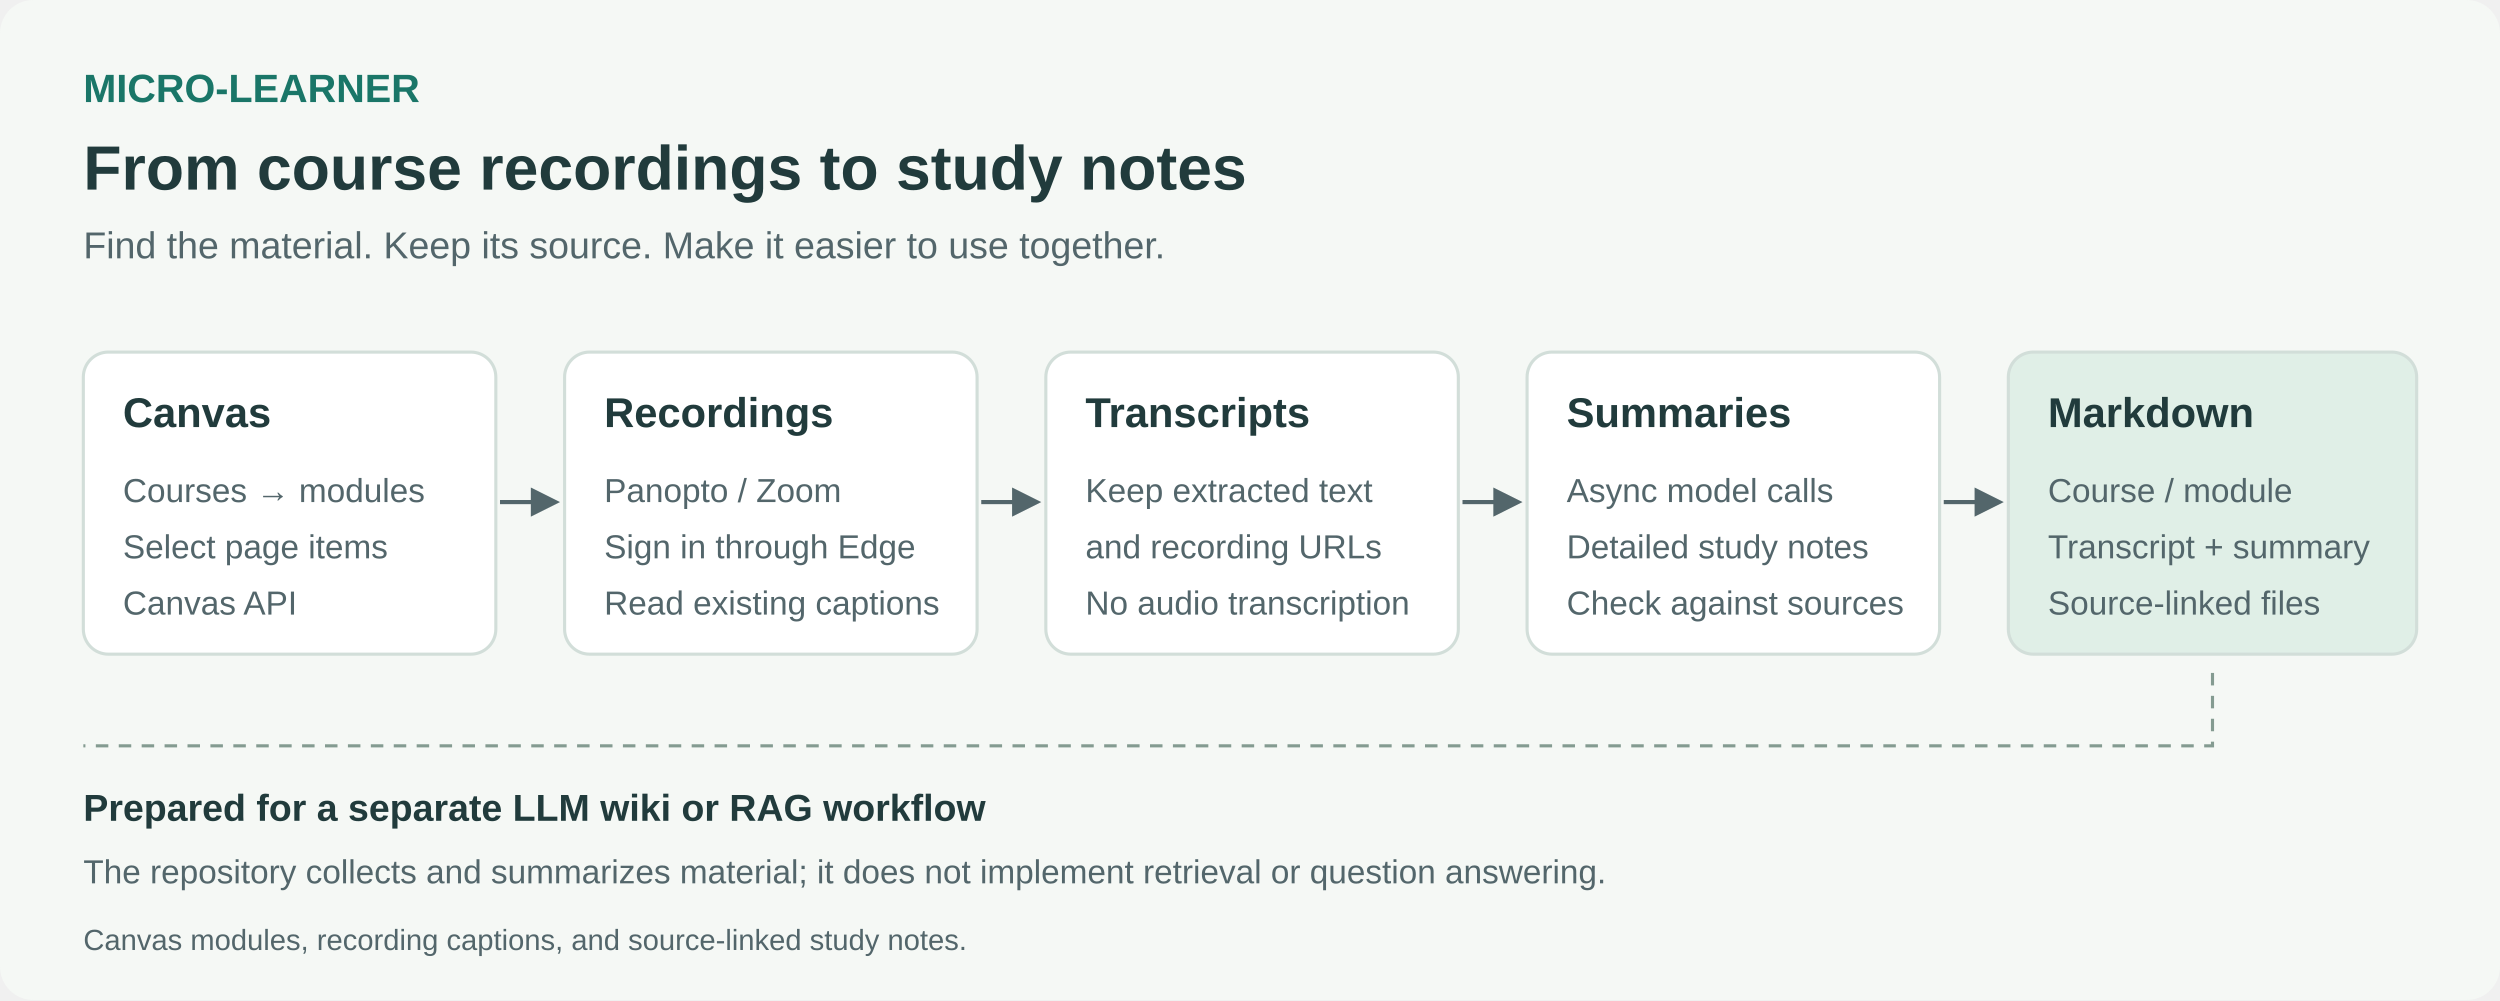
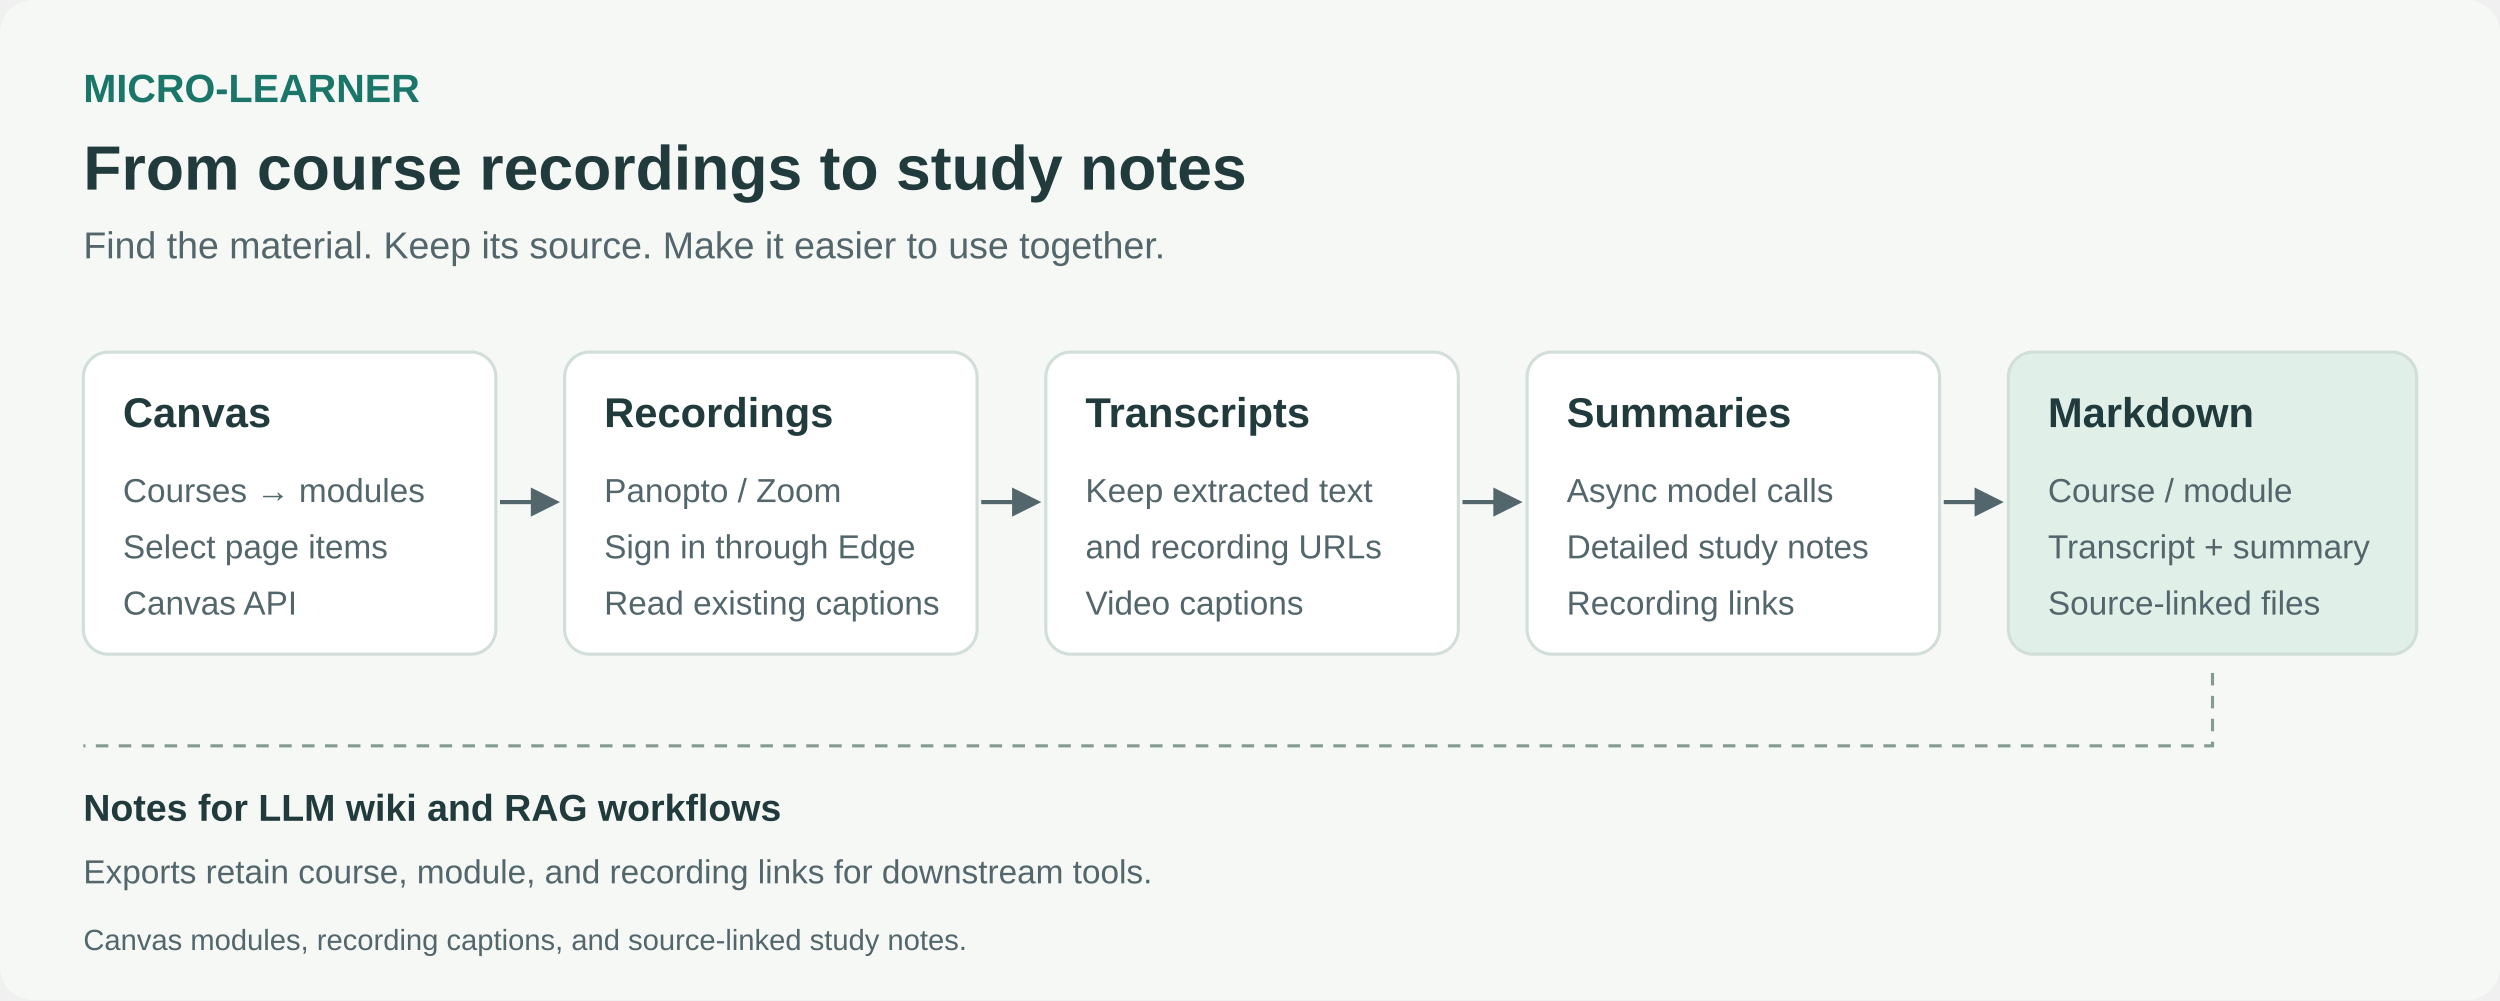
<svg xmlns="http://www.w3.org/2000/svg" width="1200" height="480" viewBox="0 0 1200 480" role="img" aria-labelledby="title desc">
  <defs>
    <marker id="arrow" viewBox="0 0 10 10" refX="8" refY="5" markerWidth="7" markerHeight="7" orient="auto-start-reverse">
      <path d="M0 0L10 5L0 10z" fill="#53666b" />
    </marker>
  </defs>
  <rect width="1200" height="480" rx="16" fill="#f5f8f5" />
  <g font-family="Arial, sans-serif" fill="#213b3c">
    <text x="40" y="49" font-size="19" font-weight="700" fill="#1a7668">MICRO-LEARNER</text>
    <text x="40" y="91" font-size="30" font-weight="700">From course recordings to study notes</text>
    <text x="40" y="124" font-size="18" fill="#53666b">Find the material. Keep its source. Make it easier to use together.</text>
    <g stroke="#d2ded9" stroke-width="1.5">
      <rect x="40" y="169" width="198" height="145" rx="12" fill="#fff" />
      <rect x="271" y="169" width="198" height="145" rx="12" fill="#fff" />
      <rect x="502" y="169" width="198" height="145" rx="12" fill="#fff" />
      <rect x="733" y="169" width="198" height="145" rx="12" fill="#fff" />
      <rect x="964" y="169" width="196" height="145" rx="12" fill="#e0efe7" />
    </g>
    <g fill="none" stroke="#53666b" stroke-width="2" marker-end="url(#arrow)">
      <path d="M240 241h26" />
      <path d="M471 241h26" />
      <path d="M702 241h26" />
      <path d="M933 241h26" />
    </g>
    <g font-size="20" font-weight="700">
      <text x="59" y="205">Canvas</text>
      <text x="290" y="205">Recordings</text>
      <text x="521" y="205">Transcripts</text>
      <text x="752" y="205">Summaries</text>
      <text x="983" y="205">Markdown</text>
    </g>
    <g font-size="16" fill="#53666b">
      <text x="59" y="241">Courses → modules</text>
      <text x="59" y="268">Select page items</text>
      <text x="59" y="295">Canvas API</text>
      <text x="290" y="241">Panopto / Zoom</text>
      <text x="290" y="268">Sign in through Edge</text>
      <text x="290" y="295">Read existing captions</text>
      <text x="521" y="241">Keep extracted text</text>
      <text x="521" y="268">and recording URLs</text>
-       <text x="521" y="295">No audio transcription</text>
+       <text x="521" y="295">Video captions</text>
      <text x="752" y="241">Async model calls</text>
      <text x="752" y="268">Detailed study notes</text>
-       <text x="752" y="295">Check against sources</text>
+       <text x="752" y="295">Recording links</text>
      <text x="983" y="241">Course / module</text>
      <text x="983" y="268">Transcript + summary</text>
      <text x="983" y="295">Source-linked files</text>
    </g>
    <path d="M1062 323v35H40" fill="none" stroke="#849b91" stroke-width="1.5" stroke-dasharray="6 5" />
-     <text x="40" y="394" font-size="18" font-weight="700">Prepared for a separate LLM wiki or RAG workflow</text>
-     <text x="40" y="424" font-size="16" fill="#53666b">The repository collects and summarizes material; it does not implement retrieval or question answering.</text>
+     <text x="40" y="394" font-size="18" font-weight="700">Notes for LLM wiki and RAG workflows</text>
+     <text x="40" y="424" font-size="16" fill="#53666b">Exports retain course, module, and recording links for downstream tools.</text>
    <text x="40" y="456" font-size="14" fill="#53666b">Canvas modules, recording captions, and source-linked study notes.</text>
  </g>
</svg>
